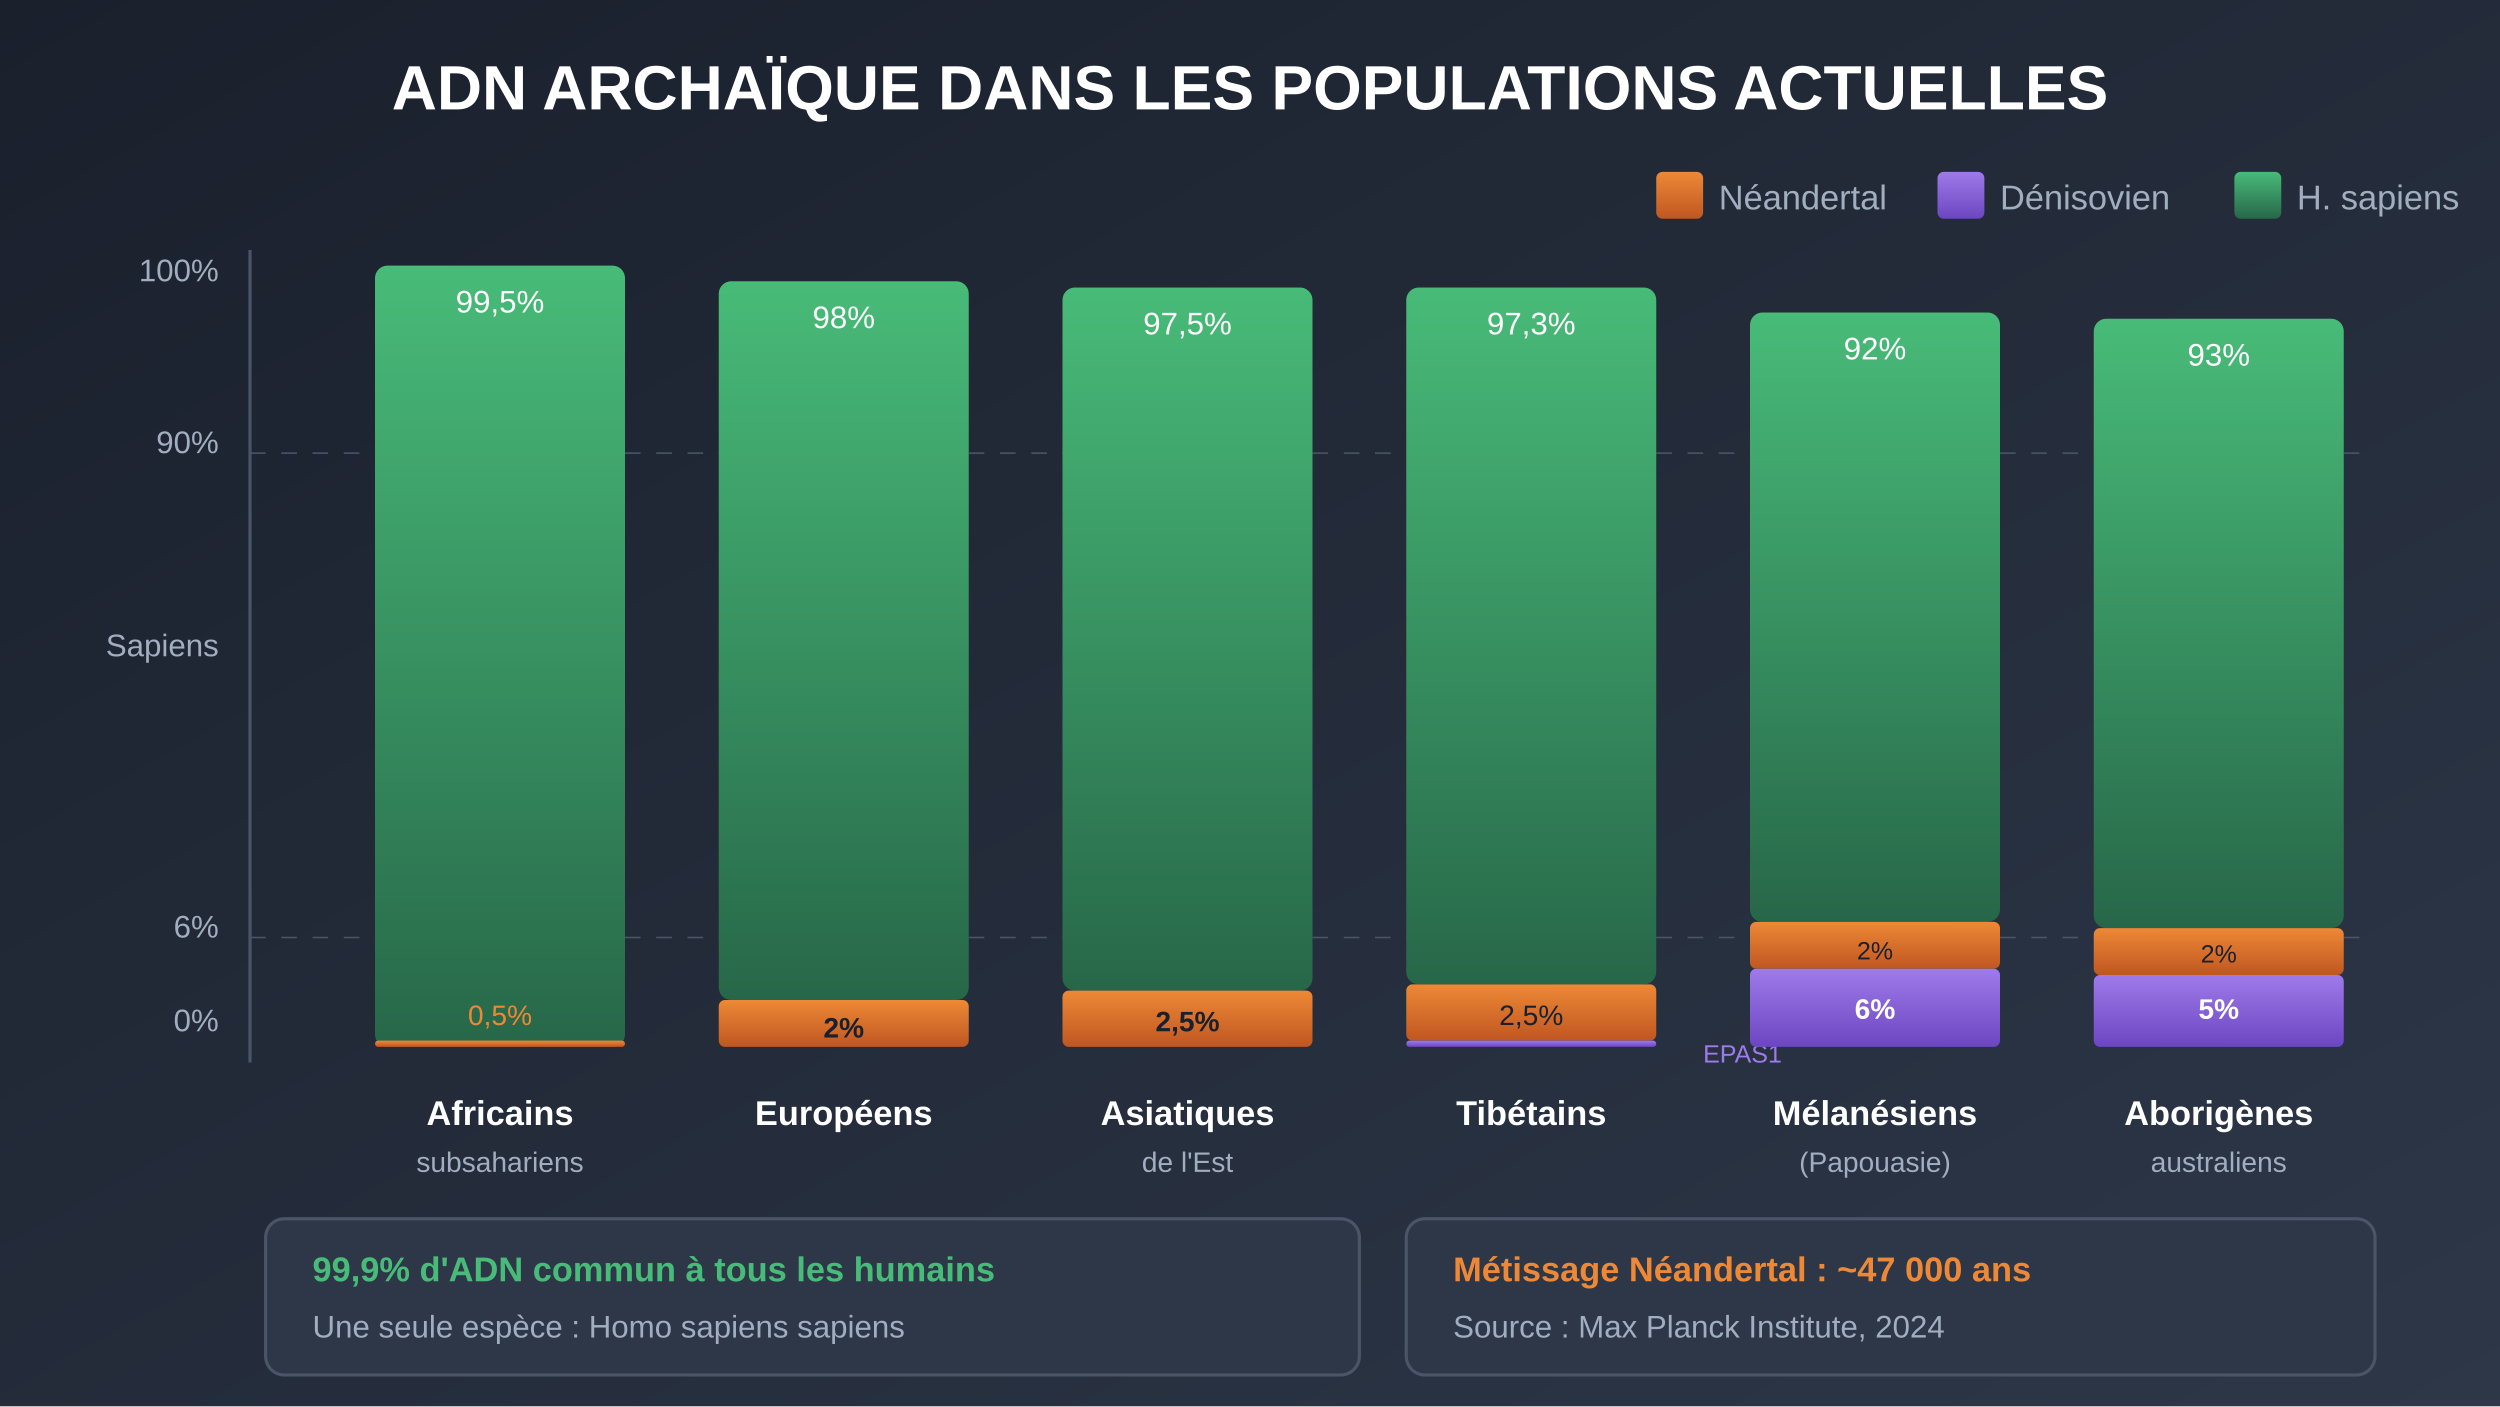
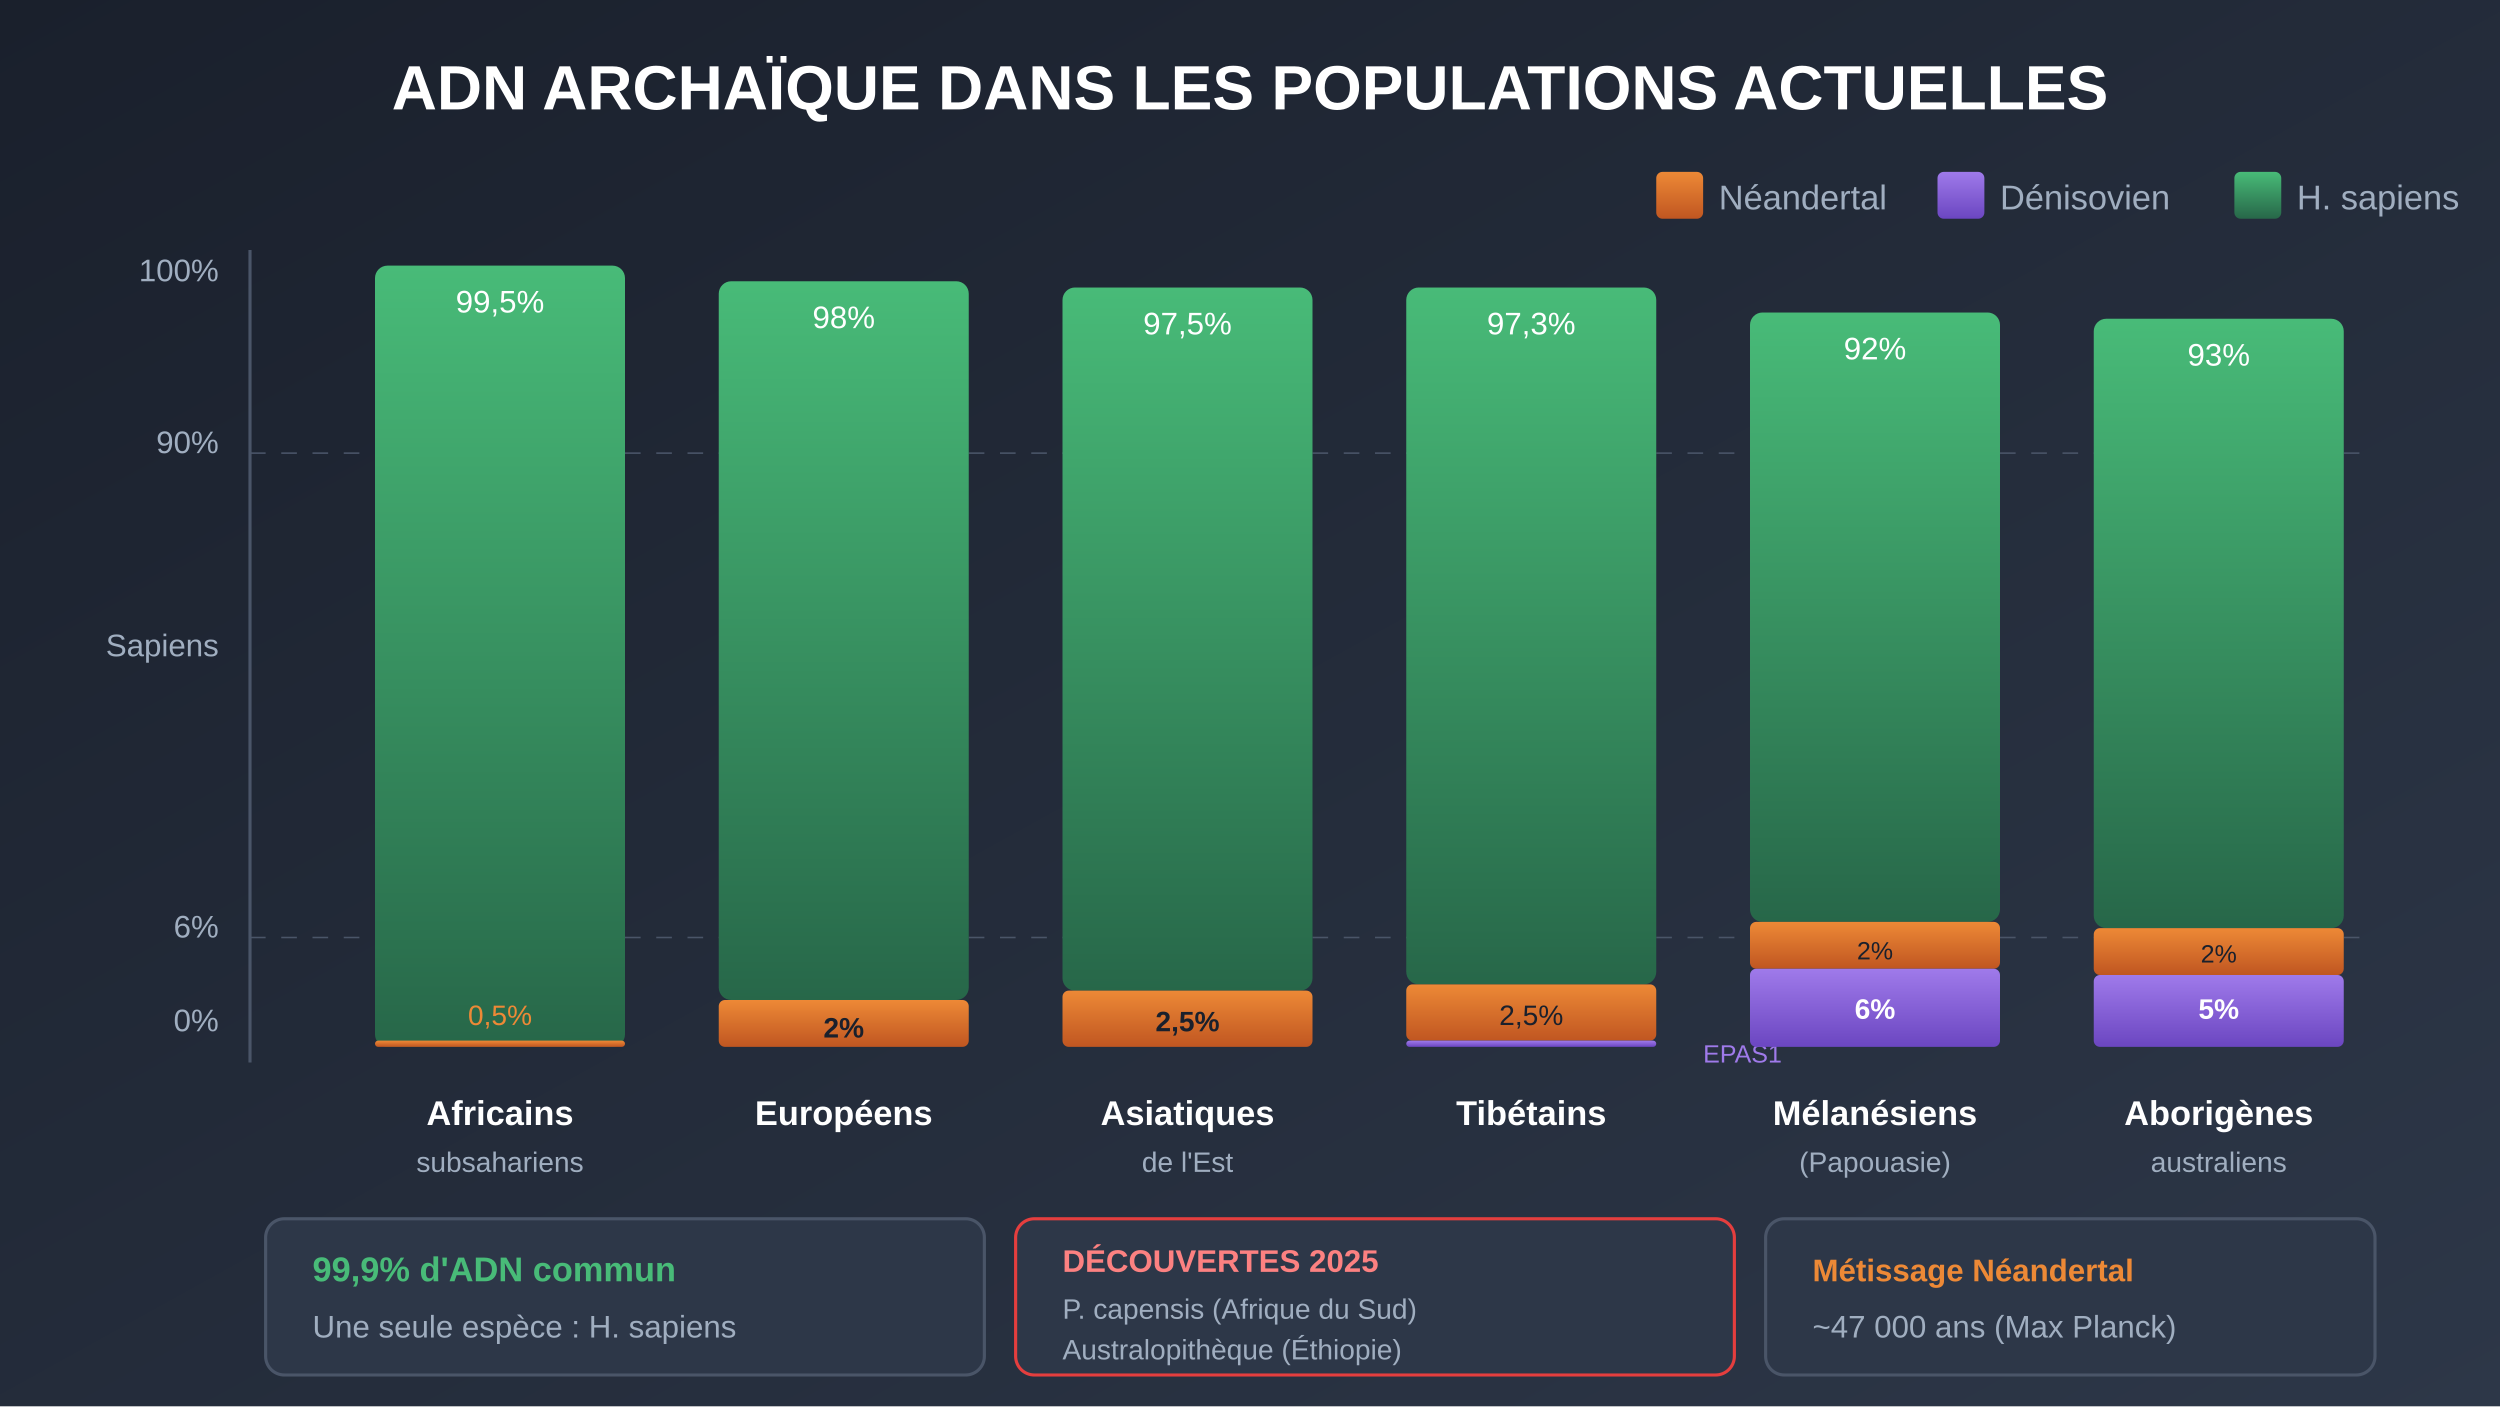
<svg xmlns="http://www.w3.org/2000/svg" viewBox="0 0 800 450">
  <defs>
    <linearGradient id="bgGrad" x1="0%" y1="0%" x2="100%" y2="100%">
      <stop offset="0%" style="stop-color:#1a202c" />
      <stop offset="100%" style="stop-color:#2d3748" />
    </linearGradient>
    <linearGradient id="neandertalGrad" x1="0%" y1="0%" x2="0%" y2="100%">
      <stop offset="0%" style="stop-color:#ed8936" />
      <stop offset="100%" style="stop-color:#c05621" />
    </linearGradient>
    <linearGradient id="denisovienGrad" x1="0%" y1="0%" x2="0%" y2="100%">
      <stop offset="0%" style="stop-color:#9f7aea" />
      <stop offset="100%" style="stop-color:#6b46c1" />
    </linearGradient>
    <linearGradient id="sapiensGrad" x1="0%" y1="0%" x2="0%" y2="100%">
      <stop offset="0%" style="stop-color:#48bb78" />
      <stop offset="100%" style="stop-color:#276749" />
    </linearGradient>
  </defs>
  <rect width="800" height="450" fill="url(#bgGrad)" />
  <text x="400" y="35" font-family="Arial, sans-serif" font-size="20" font-weight="bold" fill="#ffffff" text-anchor="middle">ADN ARCHAÏQUE DANS LES POPULATIONS ACTUELLES</text>
  <rect x="530" y="55" width="15" height="15" fill="url(#neandertalGrad)" rx="2" />
  <text x="550" y="67" font-family="Arial, sans-serif" font-size="11" fill="#a0aec0">Néandertal</text>
  <rect x="620" y="55" width="15" height="15" fill="url(#denisovienGrad)" rx="2" />
  <text x="640" y="67" font-family="Arial, sans-serif" font-size="11" fill="#a0aec0">Dénisovien</text>
  <rect x="715" y="55" width="15" height="15" fill="url(#sapiensGrad)" rx="2" />
  <text x="735" y="67" font-family="Arial, sans-serif" font-size="11" fill="#a0aec0">H. sapiens</text>
  <line x1="80" y1="80" x2="80" y2="340" stroke="#4a5568" stroke-width="1" />
  <text x="70" y="90" font-family="Arial, sans-serif" font-size="10" fill="#a0aec0" text-anchor="end">100%</text>
  <text x="70" y="145" font-family="Arial, sans-serif" font-size="10" fill="#a0aec0" text-anchor="end">90%</text>
  <text x="70" y="210" font-family="Arial, sans-serif" font-size="10" fill="#a0aec0" text-anchor="end">Sapiens</text>
  <text x="70" y="300" font-family="Arial, sans-serif" font-size="10" fill="#a0aec0" text-anchor="end">6%</text>
  <text x="70" y="330" font-family="Arial, sans-serif" font-size="10" fill="#a0aec0" text-anchor="end">0%</text>
  <line x1="80" y1="145" x2="760" y2="145" stroke="#4a5568" stroke-width="0.5" stroke-dasharray="5,5" />
  <line x1="80" y1="300" x2="760" y2="300" stroke="#4a5568" stroke-width="0.5" stroke-dasharray="5,5" />
  <g transform="translate(120, 0)">
    <rect x="0" y="85" width="80" height="250" fill="url(#sapiensGrad)" rx="4" />
    <rect x="0" y="333" width="80" height="2" fill="url(#neandertalGrad)" rx="1" />
    <text x="40" y="360" font-family="Arial, sans-serif" font-size="11" fill="#ffffff" text-anchor="middle" font-weight="bold">Africains</text>
    <text x="40" y="375" font-family="Arial, sans-serif" font-size="9" fill="#a0aec0" text-anchor="middle">subsahariens</text>
    <text x="40" y="100" font-family="Arial, sans-serif" font-size="10" fill="#ffffff" text-anchor="middle">99,5%</text>
    <text x="40" y="328" font-family="Arial, sans-serif" font-size="9" fill="#ed8936" text-anchor="middle">0,5%</text>
  </g>
  <g transform="translate(230, 0)">
    <rect x="0" y="90" width="80" height="230" fill="url(#sapiensGrad)" rx="4" />
    <rect x="0" y="320" width="80" height="15" fill="url(#neandertalGrad)" rx="2" />
    <text x="40" y="360" font-family="Arial, sans-serif" font-size="11" fill="#ffffff" text-anchor="middle" font-weight="bold">Européens</text>
    <text x="40" y="105" font-family="Arial, sans-serif" font-size="10" fill="#ffffff" text-anchor="middle">98%</text>
    <text x="40" y="332" font-family="Arial, sans-serif" font-size="9" fill="#1a202c" text-anchor="middle" font-weight="bold">2%</text>
  </g>
  <g transform="translate(340, 0)">
    <rect x="0" y="92" width="80" height="225" fill="url(#sapiensGrad)" rx="4" />
    <rect x="0" y="317" width="80" height="18" fill="url(#neandertalGrad)" rx="2" />
    <text x="40" y="360" font-family="Arial, sans-serif" font-size="11" fill="#ffffff" text-anchor="middle" font-weight="bold">Asiatiques</text>
    <text x="40" y="375" font-family="Arial, sans-serif" font-size="9" fill="#a0aec0" text-anchor="middle">de l'Est</text>
    <text x="40" y="107" font-family="Arial, sans-serif" font-size="10" fill="#ffffff" text-anchor="middle">97,5%</text>
    <text x="40" y="330" font-family="Arial, sans-serif" font-size="9" fill="#1a202c" text-anchor="middle" font-weight="bold">2,5%</text>
  </g>
  <g transform="translate(450, 0)">
    <rect x="0" y="92" width="80" height="223" fill="url(#sapiensGrad)" rx="4" />
    <rect x="0" y="315" width="80" height="18" fill="url(#neandertalGrad)" rx="2" />
    <rect x="0" y="333" width="80" height="2" fill="url(#denisovienGrad)" rx="1" />
    <text x="40" y="360" font-family="Arial, sans-serif" font-size="11" fill="#ffffff" text-anchor="middle" font-weight="bold">Tibétains</text>
    <text x="40" y="107" font-family="Arial, sans-serif" font-size="10" fill="#ffffff" text-anchor="middle">97,3%</text>
    <text x="40" y="328" font-family="Arial, sans-serif" font-size="9" fill="#1a202c" text-anchor="middle">2,5%</text>
    <text x="95" y="340" font-family="Arial, sans-serif" font-size="8" fill="#9f7aea" text-anchor="start">EPAS1</text>
  </g>
  <g transform="translate(560, 0)">
    <rect x="0" y="100" width="80" height="195" fill="url(#sapiensGrad)" rx="4" />
    <rect x="0" y="295" width="80" height="15" fill="url(#neandertalGrad)" rx="2" />
    <rect x="0" y="310" width="80" height="25" fill="url(#denisovienGrad)" rx="2" />
    <text x="40" y="360" font-family="Arial, sans-serif" font-size="11" fill="#ffffff" text-anchor="middle" font-weight="bold">Mélanésiens</text>
    <text x="40" y="375" font-family="Arial, sans-serif" font-size="9" fill="#a0aec0" text-anchor="middle">(Papouasie)</text>
    <text x="40" y="115" font-family="Arial, sans-serif" font-size="10" fill="#ffffff" text-anchor="middle">92%</text>
    <text x="40" y="307" font-family="Arial, sans-serif" font-size="8" fill="#1a202c" text-anchor="middle">2%</text>
    <text x="40" y="326" font-family="Arial, sans-serif" font-size="9" fill="#ffffff" text-anchor="middle" font-weight="bold">6%</text>
  </g>
  <g transform="translate(670, 0)">
    <rect x="0" y="102" width="80" height="195" fill="url(#sapiensGrad)" rx="4" />
    <rect x="0" y="297" width="80" height="15" fill="url(#neandertalGrad)" rx="2" />
    <rect x="0" y="312" width="80" height="23" fill="url(#denisovienGrad)" rx="2" />
    <text x="40" y="360" font-family="Arial, sans-serif" font-size="11" fill="#ffffff" text-anchor="middle" font-weight="bold">Aborigènes</text>
    <text x="40" y="375" font-family="Arial, sans-serif" font-size="9" fill="#a0aec0" text-anchor="middle">australiens</text>
    <text x="40" y="117" font-family="Arial, sans-serif" font-size="10" fill="#ffffff" text-anchor="middle">93%</text>
    <text x="40" y="308" font-family="Arial, sans-serif" font-size="8" fill="#1a202c" text-anchor="middle">2%</text>
    <text x="40" y="326" font-family="Arial, sans-serif" font-size="9" fill="#ffffff" text-anchor="middle" font-weight="bold">5%</text>
  </g>
-   <rect x="85" y="390" width="350" height="50" fill="#2d3748" stroke="#4a5568" stroke-width="1" rx="6" />
-   <text x="100" y="410" font-family="Arial, sans-serif" font-size="11" fill="#48bb78" font-weight="bold">99,9% d'ADN commun à tous les humains</text>
-   <text x="100" y="428" font-family="Arial, sans-serif" font-size="10" fill="#a0aec0">Une seule espèce : Homo sapiens sapiens</text>
-   <rect x="450" y="390" width="310" height="50" fill="#2d3748" stroke="#4a5568" stroke-width="1" rx="6" />
-   <text x="465" y="410" font-family="Arial, sans-serif" font-size="11" fill="#ed8936" font-weight="bold">Métissage Néandertal : ~47 000 ans</text>
-   <text x="465" y="428" font-family="Arial, sans-serif" font-size="10" fill="#a0aec0">Source : Max Planck Institute, 2024</text>
+   <rect x="85" y="390" width="230" height="50" fill="#2d3748" stroke="#4a5568" stroke-width="1" rx="6" />
+   <text x="100" y="410" font-family="Arial, sans-serif" font-size="11" fill="#48bb78" font-weight="bold">99,9% d'ADN commun</text>
+   <text x="100" y="428" font-family="Arial, sans-serif" font-size="10" fill="#a0aec0">Une seule espèce : H. sapiens</text>
+   <rect x="325" y="390" width="230" height="50" fill="#2d3748" stroke="#e53e3e" stroke-width="1" rx="6" />
+   <text x="340" y="407" font-family="Arial, sans-serif" font-size="10" fill="#fc8181" font-weight="bold">DÉCOUVERTES 2025</text>
+   <text x="340" y="422" font-family="Arial, sans-serif" font-size="9" fill="#a0aec0">P. capensis (Afrique du Sud)</text>
+   <text x="340" y="435" font-family="Arial, sans-serif" font-size="9" fill="#a0aec0">Australopithèque (Éthiopie)</text>
+   <rect x="565" y="390" width="195" height="50" fill="#2d3748" stroke="#4a5568" stroke-width="1" rx="6" />
+   <text x="580" y="410" font-family="Arial, sans-serif" font-size="10" fill="#ed8936" font-weight="bold">Métissage Néandertal</text>
+   <text x="580" y="428" font-family="Arial, sans-serif" font-size="10" fill="#a0aec0">~47 000 ans (Max Planck)</text>
</svg>
